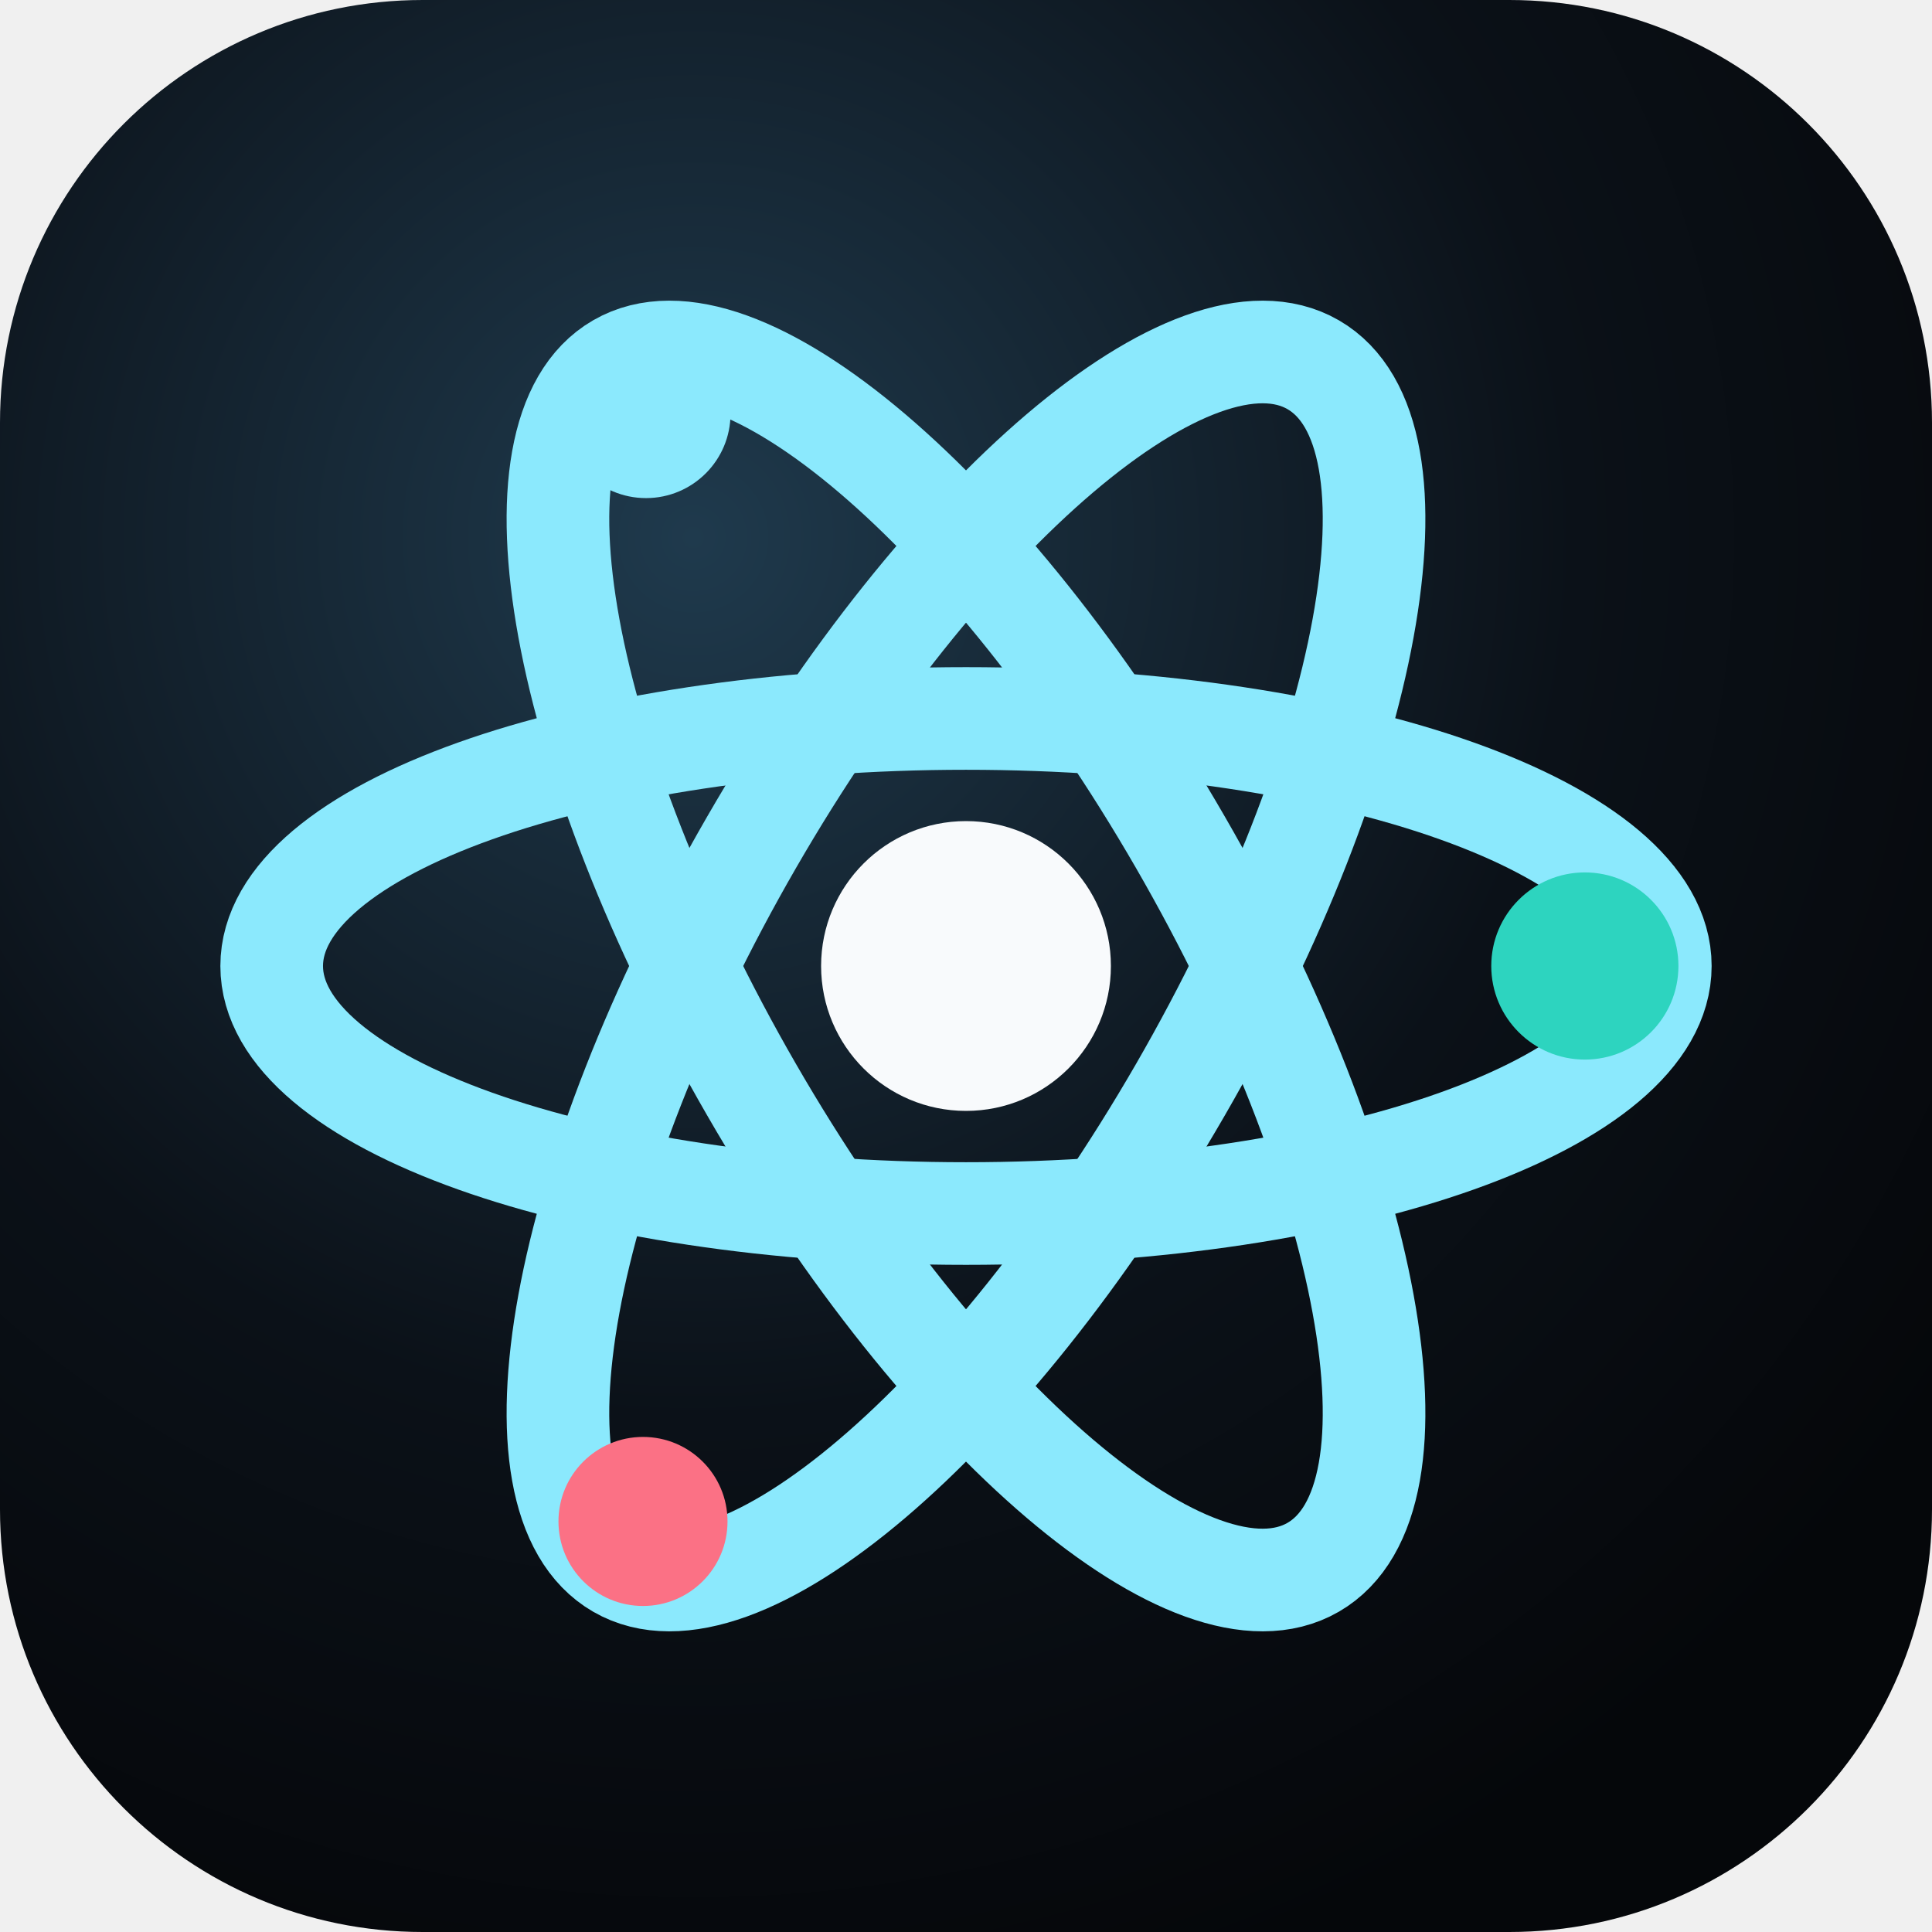
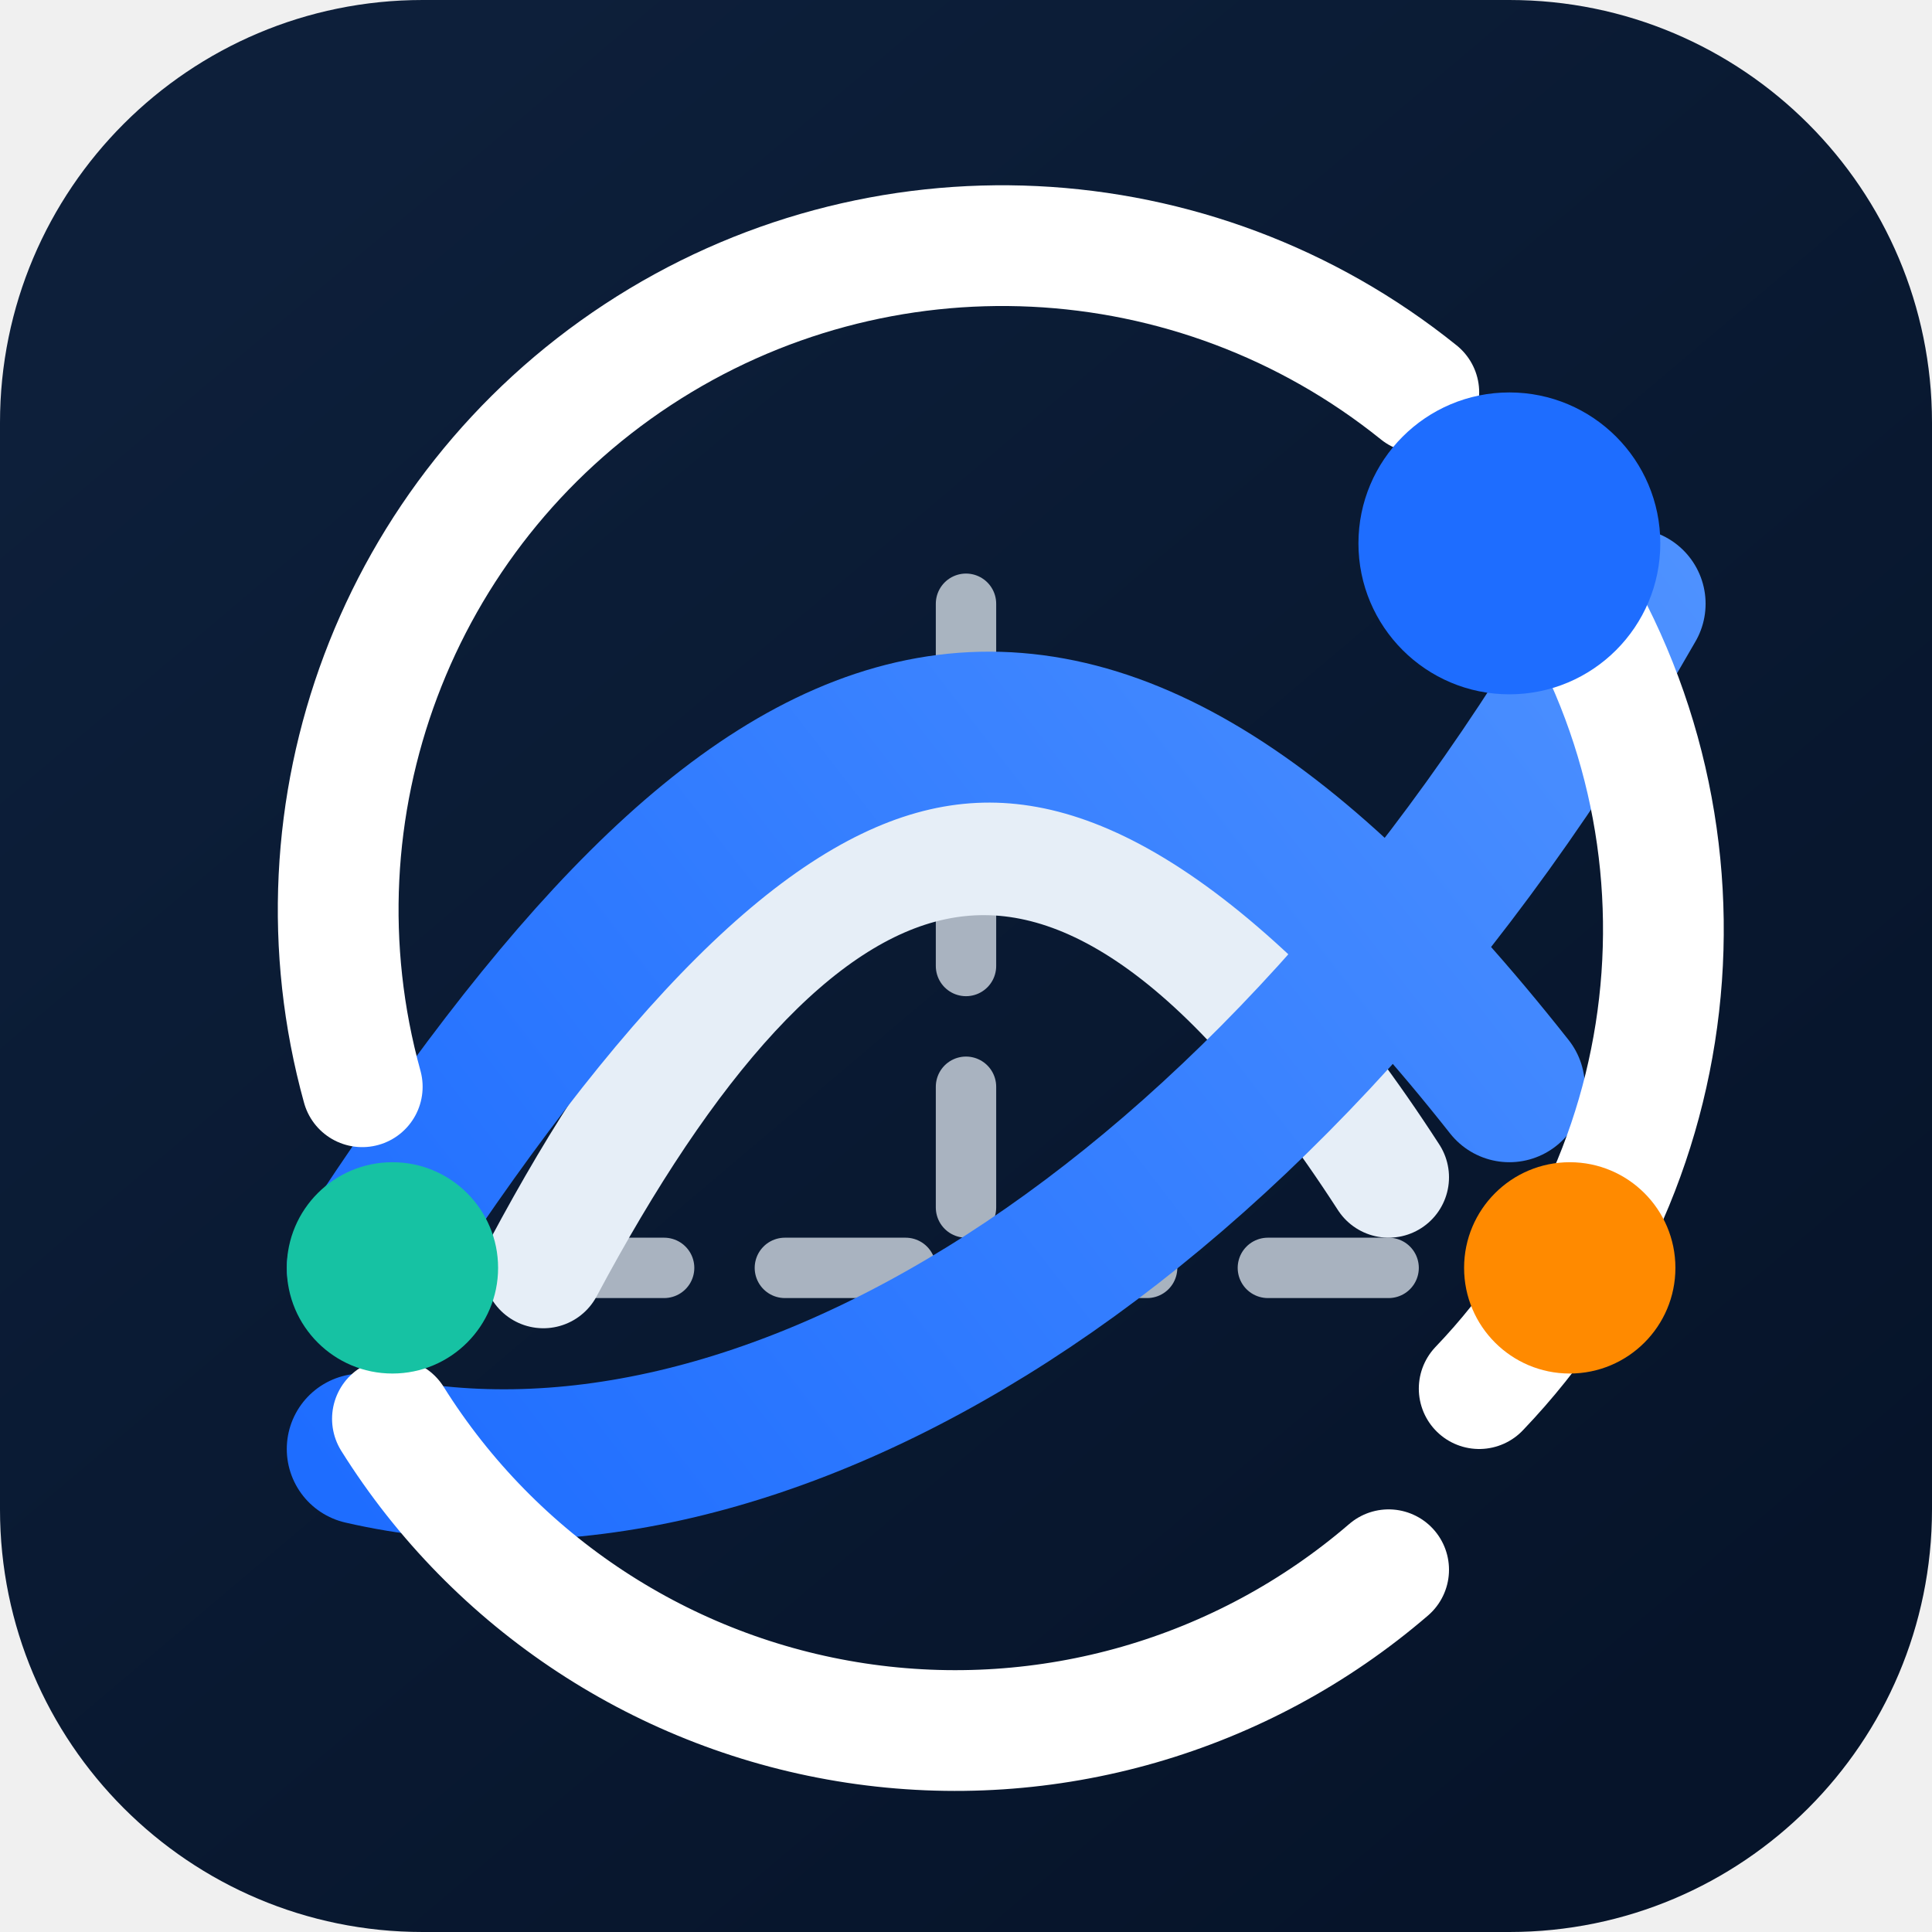
- <svg xmlns="http://www.w3.org/2000/svg" viewBox="0 0 64 64" role="img" aria-label="Physics Simulator">
+ <svg xmlns="http://www.w3.org/2000/svg" viewBox="0 0 64 64" role="img" aria-label="Physics Lab">
  <defs>
-     <radialGradient id="bg" cx="36%" cy="28%" r="78%">
-       <stop offset="0%" stop-color="#1f3a4d" />
-       <stop offset="58%" stop-color="#0b1118" />
-       <stop offset="100%" stop-color="#05070a" />
-     </radialGradient>
-     <linearGradient id="orbit" x1="10" x2="54" y1="12" y2="52">
-       <stop offset="0%" stop-color="#8be9fd" />
-       <stop offset="52%" stop-color="#2dd4bf" />
-       <stop offset="100%" stop-color="#fb7185" />
+     <linearGradient id="bg" x1="10" x2="54" y1="6" y2="58" gradientUnits="userSpaceOnUse">
+       <stop offset="0" stop-color="#0d1f3a" />
+       <stop offset="1" stop-color="#06142a" />
+     </linearGradient>
+     <linearGradient id="wave" x1="10" x2="54" y1="48" y2="14" gradientUnits="userSpaceOnUse">
+       <stop offset="0" stop-color="#1e6dff" />
+       <stop offset="1" stop-color="#4f92ff" />
    </linearGradient>
  </defs>
  <rect width="64" height="64" rx="14" fill="url(#bg)" />
-   <circle cx="32" cy="32" r="4.8" fill="#f8fafc" />
-   <circle cx="32" cy="32" r="8.4" fill="none" stroke="#f8fafc" stroke-opacity="0.16" stroke-width="1.6" />
-   <g fill="none" stroke="url(#orbit)" stroke-linecap="round" stroke-width="3.4">
-     <ellipse cx="32" cy="32" rx="23" ry="8.2" />
-     <ellipse cx="32" cy="32" rx="23" ry="8.2" transform="rotate(60 32 32)" />
-     <ellipse cx="32" cy="32" rx="23" ry="8.2" transform="rotate(120 32 32)" />
-   </g>
-   <circle cx="52.5" cy="32" r="3.1" fill="#2dd4bf" />
-   <circle cx="21.4" cy="13.7" r="2.8" fill="#8be9fd" />
-   <circle cx="21.3" cy="50.4" r="2.8" fill="#fb7185" />
+   <path d="M18 42h28" stroke="#e6eef7" stroke-width="2" stroke-linecap="round" stroke-dasharray="4 4" opacity=".72" />
+   <path d="M32 20v23" stroke="#e6eef7" stroke-width="2" stroke-linecap="round" stroke-dasharray="4 4" opacity=".72" />
+   <path d="M18 42c8-15 17-20 28-3" fill="none" stroke="#e6eef7" stroke-width="4" stroke-linecap="round" />
+   <path d="M12 42c13-20 23-25 38-6" fill="none" stroke="url(#wave)" stroke-width="5" stroke-linecap="round" />
+   <path d="M12 48c13 3 30-7 42-28" fill="none" stroke="url(#wave)" stroke-width="5" stroke-linecap="round" />
+   <path d="M47 13A22 22 0 0 0 12 36" fill="none" stroke="#ffffff" stroke-width="4" stroke-linecap="round" />
+   <path d="M51 18a22 22 0 0 1-2 28" fill="none" stroke="#ffffff" stroke-width="4" stroke-linecap="round" />
+   <path d="M13 47a22 22 0 0 0 33 5" fill="none" stroke="#ffffff" stroke-width="4" stroke-linecap="round" />
+   <circle cx="50" cy="18" r="5" fill="#1e6dff" />
+   <circle cx="13" cy="42" r="3.5" fill="#16c2a3" />
+   <circle cx="52" cy="42" r="3.5" fill="#ff8a00" />
</svg>
